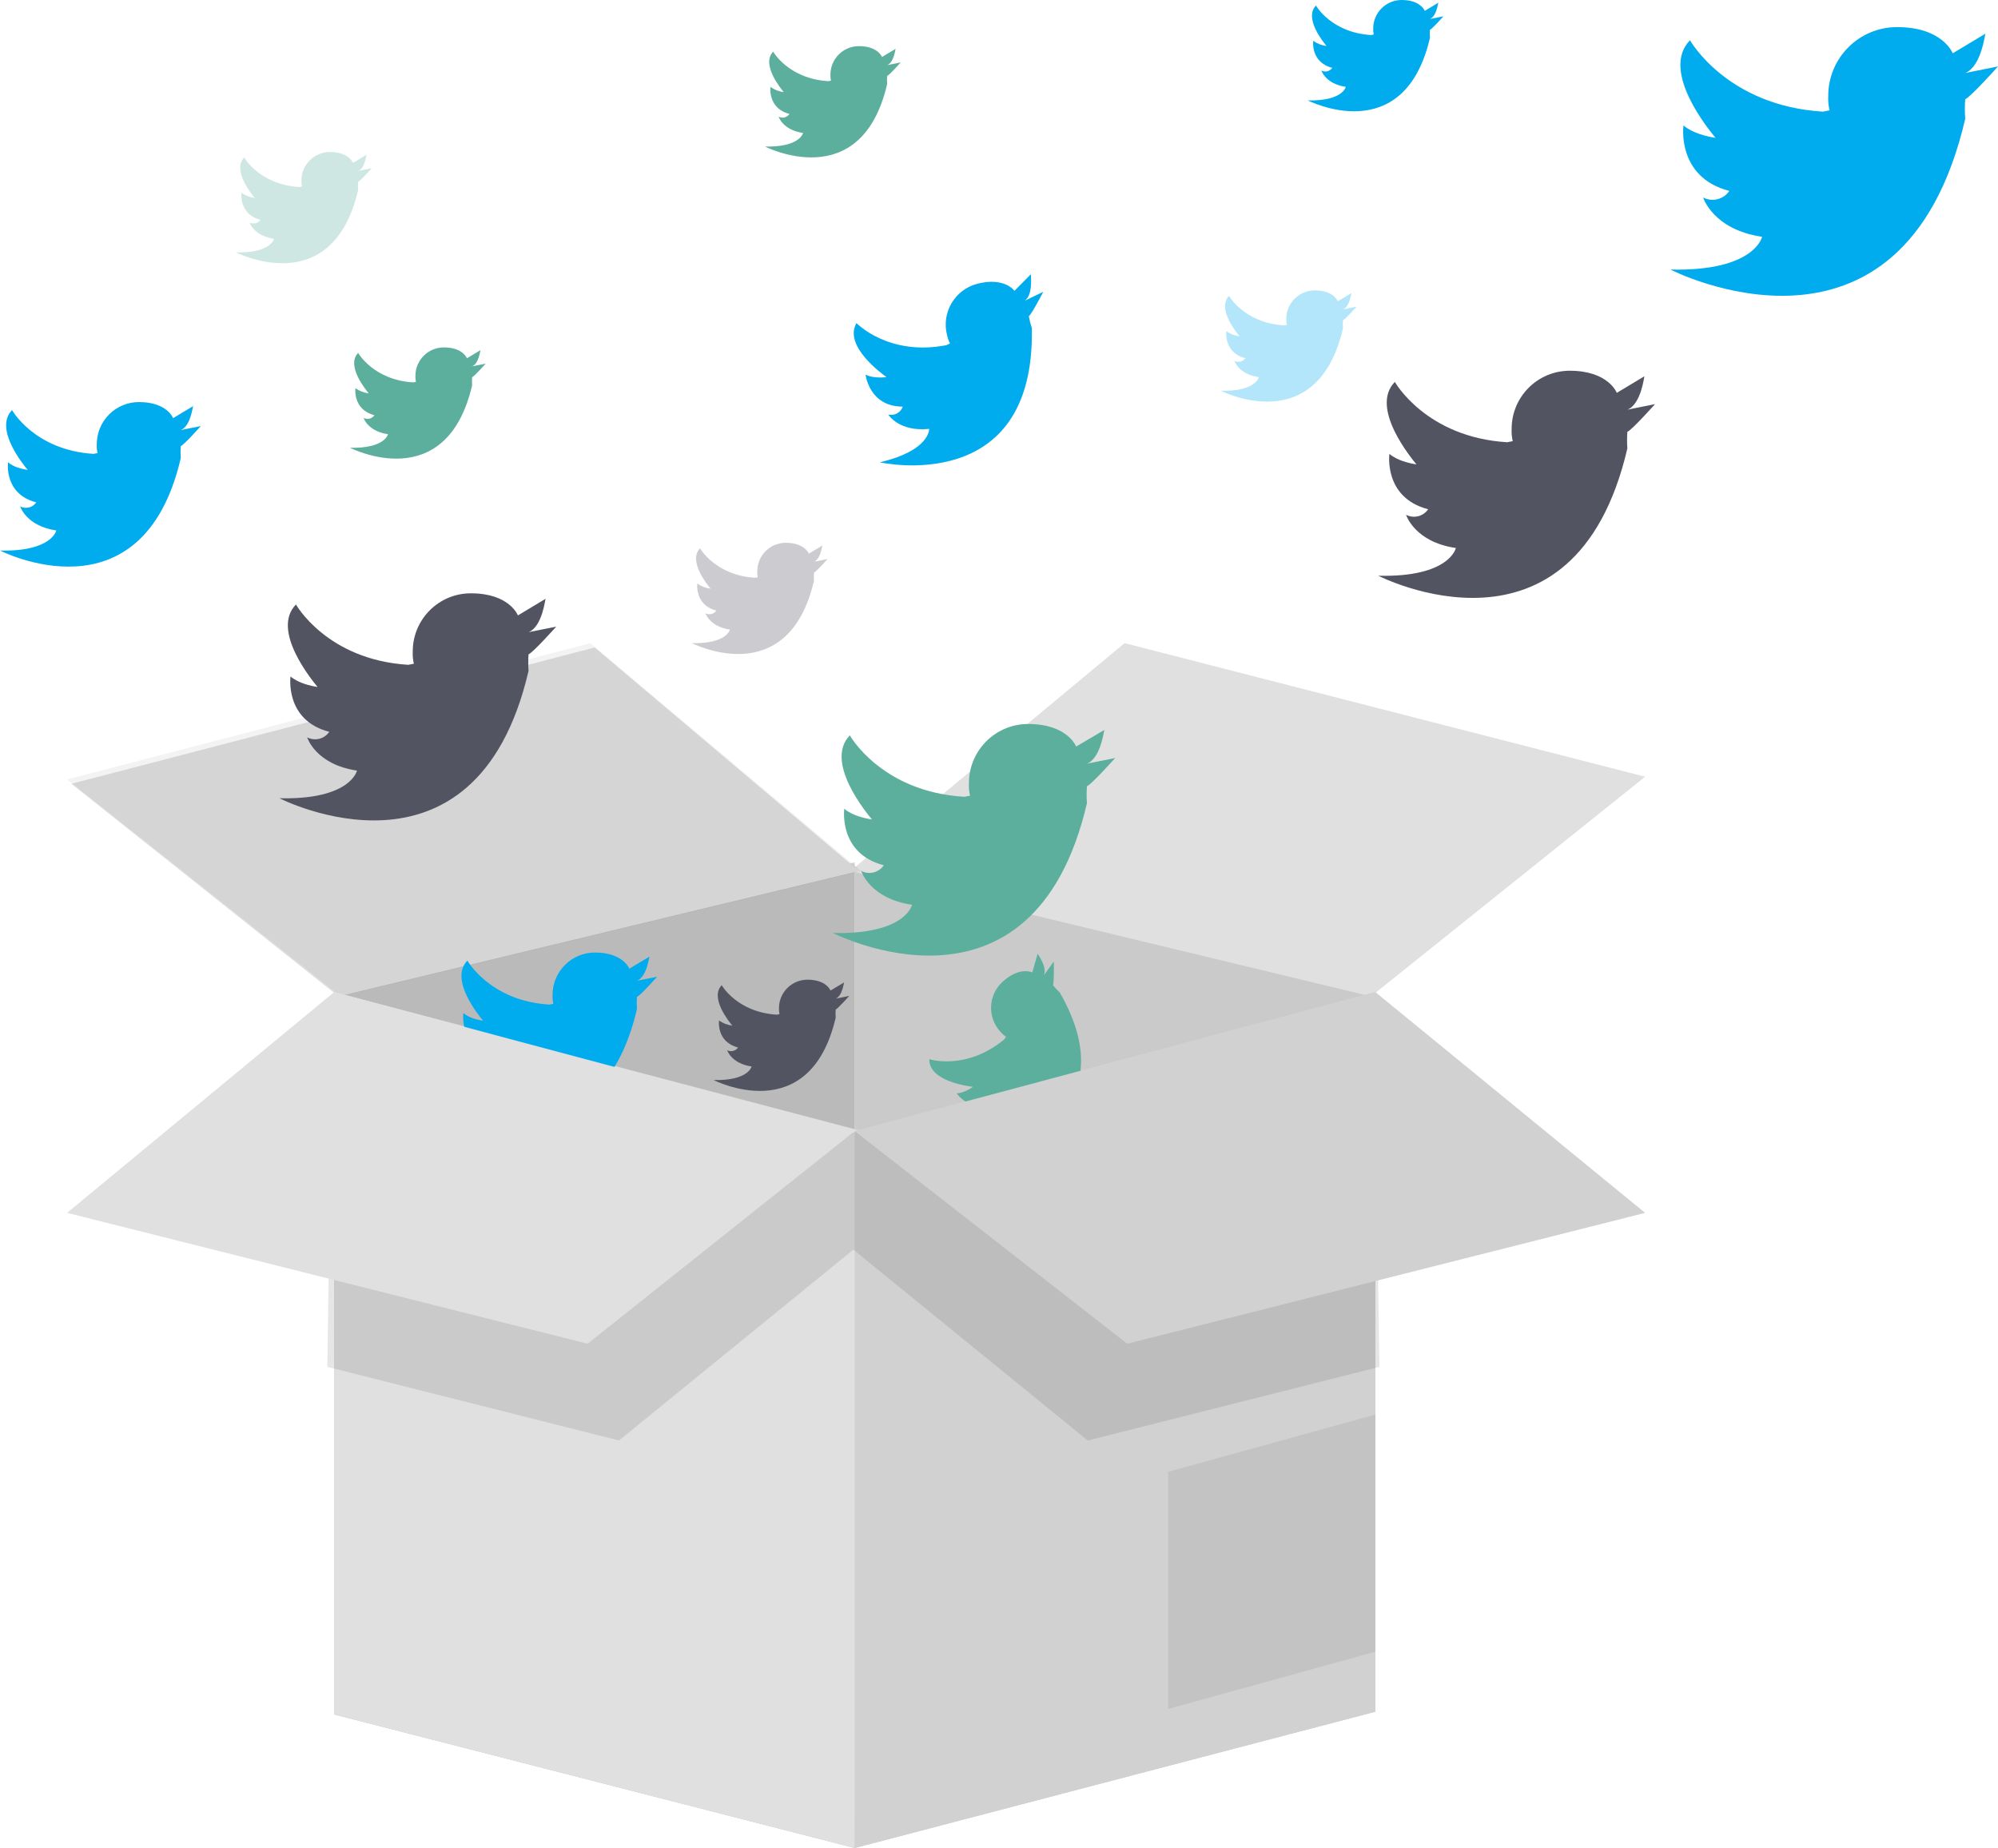
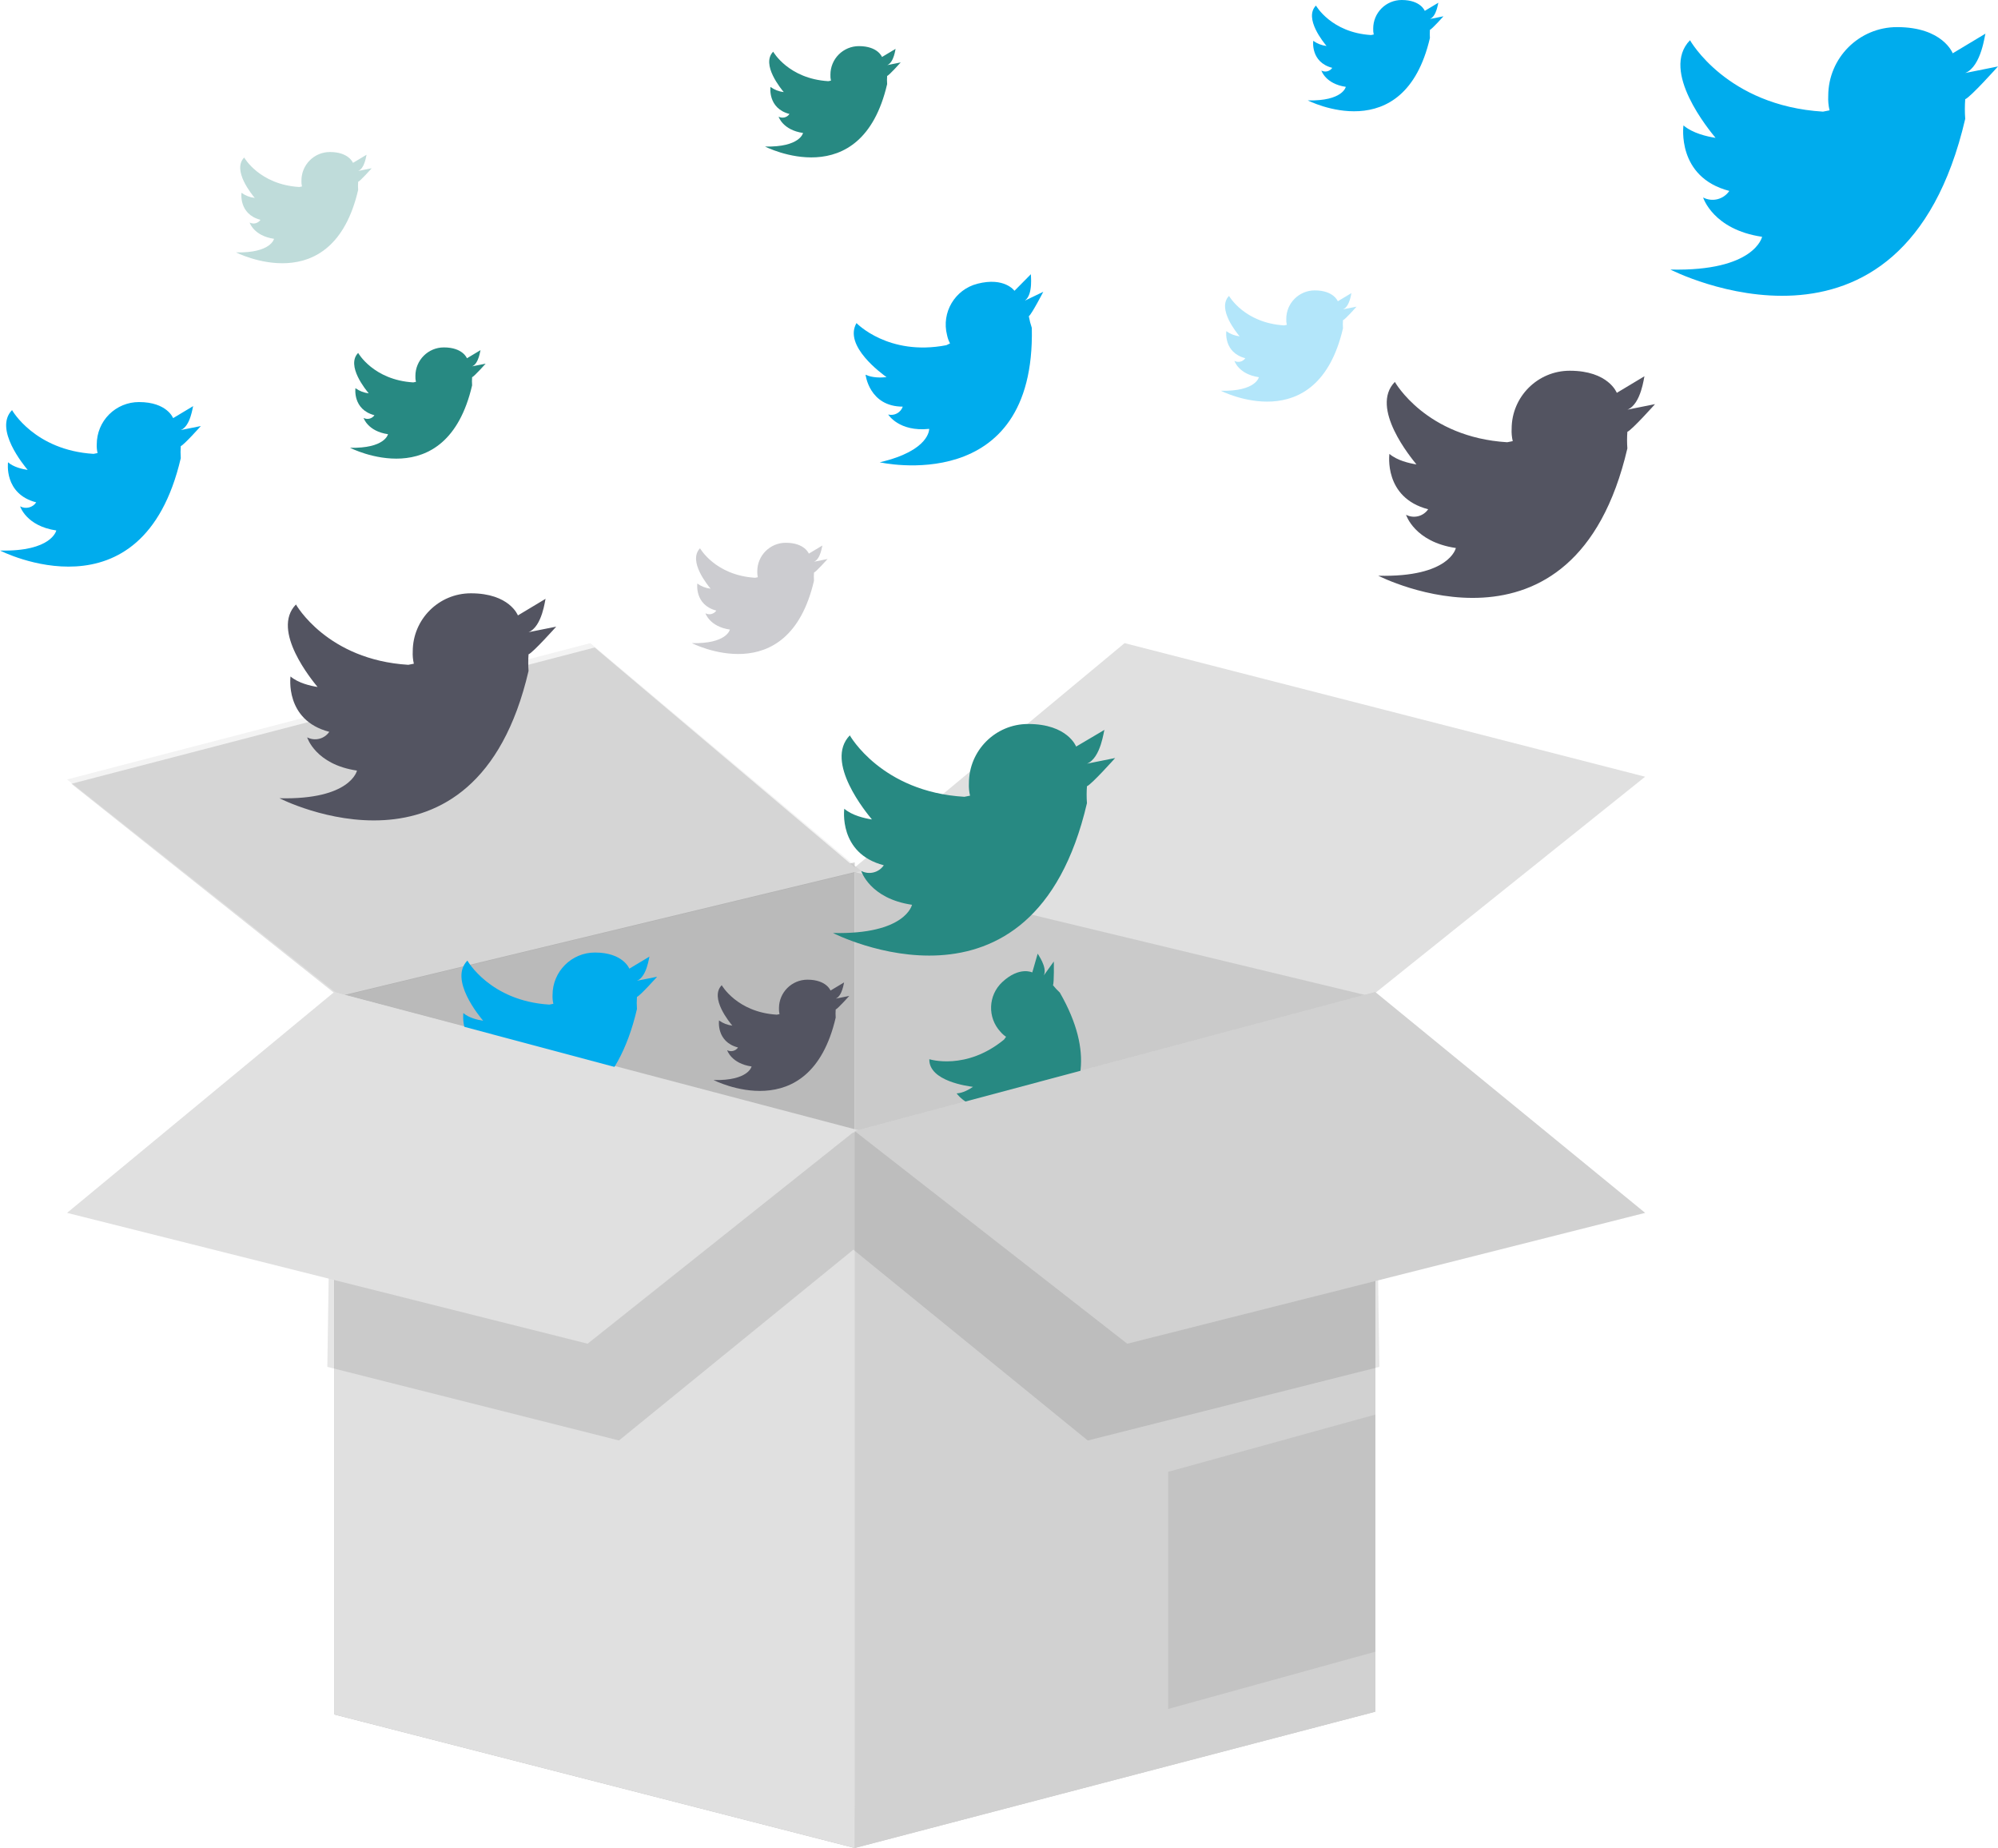
<svg xmlns="http://www.w3.org/2000/svg" id="5315dcf4-9ab7-45f5-a3d8-2e76525705db" data-name="Layer 1" width="813.15" height="752" viewBox="0 0 813.15 752">
  <polygon points="559.73 403.7 347.86 352.67 347.86 752 559.73 696.54 559.73 403.7" fill="#e0e0e0" />
  <polygon points="559.73 403.7 347.86 352.67 347.86 752 559.73 696.54 559.73 403.7" opacity="0.1" />
  <polygon points="135.99 403.7 347.86 352.67 347.86 752 135.99 697.65 135.99 403.7" fill="#e0e0e0" />
  <polygon points="135.99 401.93 347.86 350.91 347.86 752 135.99 697.65 135.99 401.93" opacity="0.17" />
  <polygon points="346.09 354.44 457.68 261.71 669.54 316.07 557.96 405.46 346.09 354.44" fill="#e0e0e0" />
  <polygon points="29.05 318.94 137.76 405.46 349.62 354.44 242.03 263.48 29.05 318.94" fill="#e0e0e0" />
  <polygon points="27.29 317.18 138.64 405.46 350.51 354.44 240.26 261.71 27.29 317.18" opacity="0.05" />
  <polygon points="135.99 403.7 135.99 697.65 347.86 752 350.72 460.27 135.99 403.7" fill="#e0e0e0" />
  <polygon points="559.73 696.54 347.86 752 347.86 460.27 559.73 403.7 559.73 696.54" fill="#e0e0e0" />
  <polygon points="559.73 696.54 347.86 752 347.86 460.27 559.73 403.7 559.73 696.54" opacity="0.07" />
  <polygon points="475.42 598.92 475.42 695.43 559.73 672.13 559.73 575.63 475.42 598.92" opacity="0.07" />
  <polygon points="133.22 556.22 251.91 586.17 347.31 508.52 347.31 460.82 135.44 407.58 133.22 556.22" opacity="0.1" />
  <polygon points="561.39 556.22 442.7 586.17 347.31 508.52 347.31 460.82 559.17 407.58 561.39 556.22" opacity="0.1" />
  <path d="M452.66,473.1l8.21-1.64s-6.9,7.72-8.21,8.21h0a33.05,33.05,0,0,0,0,4.93c-15.77,67.69-73.93,37.79-73.93,37.79,21.19.49,23-8.21,23-8.21-12.32-1.81-14.79-9.86-14.79-9.86a5.08,5.08,0,0,0,6.57-1.64c-13.31-3.45-11.5-16.43-11.5-16.43,2.3,2,5.91,2.79,8.05,3.12-1.48-1.81-14-16.76-6.41-24.48,0,0,9.2,16.43,33.35,17.91l1.64-.33a12.89,12.89,0,0,1-.33-3.61,17.25,17.25,0,0,1,17.25-17.25c11.5,0,14,6.57,14,6.57l8.21-4.93C457.59,463.24,456.77,471.46,452.66,473.1Z" transform="translate(-193.43 -74)" fill="#00aced" />
  <polygon points="135.99 403.7 27.29 493.55 239.15 546.79 347.86 460.27 135.99 403.7" fill="#e0e0e0" />
-   <path d="M618.25,470.91l4.06-5.65s.18,8.6-.34,9.65h0a27.47,27.47,0,0,0,2.79,3c28.77,50.08-23.53,64.86-23.53,64.86,13.16-11.71,9.33-18,9.33-18C602,530.62,596,527.12,596,527.12a4.22,4.22,0,0,0,3.06-4.72c-10,5.44-16.3-3.47-16.3-3.47,2.52-.1,5.18-1.65,6.66-2.66-1.92-.26-18-2.27-17.77-11.25,0,0,14.9,4.77,30.42-8l.81-1.13a10.71,10.71,0,0,1-2.25-2,14.33,14.33,0,0,1,.71-20.26c7-6.52,12.21-3.92,12.21-3.92l2.2-7.65C615.66,462.13,619.81,467.58,618.25,470.91Z" transform="translate(-193.43 -74)" fill="#5caf9d" />
+   <path d="M618.25,470.91l4.06-5.65s.18,8.6-.34,9.65h0a27.47,27.47,0,0,0,2.79,3c28.77,50.08-23.53,64.86-23.53,64.86,13.16-11.71,9.33-18,9.33-18C602,530.62,596,527.12,596,527.12a4.22,4.22,0,0,0,3.06-4.72c-10,5.44-16.3-3.47-16.3-3.47,2.52-.1,5.18-1.65,6.66-2.66-1.92-.26-18-2.27-17.77-11.25,0,0,14.9,4.77,30.42-8l.81-1.13a10.71,10.71,0,0,1-2.25-2,14.33,14.33,0,0,1,.71-20.26c7-6.52,12.21-3.92,12.21-3.92l2.2-7.65C615.66,462.13,619.81,467.58,618.25,470.91Z" transform="translate(-193.43 -74)" fill="#278982" />
  <polygon points="559.73 403.7 669.54 493.55 458.78 546.79 347.86 460.27 559.73 403.7" fill="#e0e0e0" />
  <polygon points="559.73 403.7 669.54 493.55 458.78 546.79 347.86 460.27 559.73 403.7" opacity="0.07" />
  <path d="M610.52,196.35l7.51-3.61s-4.74,9.15-5.89,9.95h0a32.88,32.88,0,0,0,1.22,4.75c1.53,69.12-61.9,54.68-61.9,54.68,20.54-4.76,20.13-13.6,20.13-13.6-12.32,1.3-16.68-5.84-16.68-5.84a5,5,0,0,0,5.93-3.21c-13.68,0-15.14-13-15.14-13,2.7,1.33,6.39,1.23,8.53,1-1.87-1.38-17.6-12.7-12.22-22,0,0,12.93,13.56,36.56,9l1.5-.72a12.82,12.82,0,0,1-1.21-3.4,17.16,17.16,0,0,1,12.36-20.89c11.08-2.84,15.08,2.88,15.08,2.88l6.7-6.78C612.83,185.63,614.07,193.75,610.52,196.35Z" transform="translate(-193.43 -74)" fill="#00aced" />
  <path d="M267,249l8.17-1.63s-6.86,7.68-8.17,8.17h0a32.88,32.88,0,0,0,0,4.9c-15.69,67.33-73.54,37.59-73.54,37.59,21.08.49,22.88-8.17,22.88-8.17-12.26-1.8-14.71-9.81-14.71-9.81a5,5,0,0,0,6.54-1.63C194.9,275,196.7,262.12,196.7,262.12c2.29,2,5.88,2.78,8,3.11-1.47-1.8-13.89-16.67-6.37-24.35,0,0,9.15,16.34,33.18,17.81l1.63-.33a12.82,12.82,0,0,1-.33-3.6A17.16,17.16,0,0,1,250,237.61c11.44,0,13.89,6.54,13.89,6.54l8.17-4.9C271.87,239.24,271.06,247.41,267,249Z" transform="translate(-193.43 -74)" fill="#00aced" />
  <path d="M993.24,103.71l13.33-2.67s-11.2,12.53-13.33,13.33h0a53.64,53.64,0,0,0,0,8c-25.6,109.85-120,61.32-120,61.32,34.39.8,37.33-13.33,37.33-13.33-20-2.93-24-16-24-16a8.24,8.24,0,0,0,10.66-2.67c-21.6-5.6-18.66-26.66-18.66-26.66,3.73,3.2,9.6,4.53,13.06,5.07-2.4-2.93-22.66-27.2-10.4-39.73,0,0,14.93,26.66,54.12,29.06l2.67-.53a20.92,20.92,0,0,1-.53-5.87,28,28,0,0,1,28-28c18.66,0,22.66,10.66,22.66,10.66l13.33-8C1001.24,87.71,999.91,101,993.24,103.71Z" transform="translate(-193.43 -74)" fill="#00aced" />
  <path d="M775.38,81.73l5.52-1.1s-4.64,5.19-5.52,5.52h0a22.21,22.21,0,0,0,0,3.31c-10.6,45.5-49.69,25.4-49.69,25.4,14.25.33,15.46-5.52,15.46-5.52-8.28-1.21-9.94-6.63-9.94-6.63a3.41,3.41,0,0,0,4.42-1.1c-8.94-2.32-7.73-11-7.73-11a11.48,11.48,0,0,0,5.41,2.1c-1-1.21-9.39-11.26-4.31-16.45,0,0,6.18,11,22.42,12l1.1-.22a8.66,8.66,0,0,1-.22-2.43A11.59,11.59,0,0,1,763.9,74c7.73,0,9.39,4.42,9.39,4.42l5.52-3.31C778.69,75.1,778.14,80.63,775.38,81.73Z" transform="translate(-193.43 -74)" fill="#00aced" />
  <path d="M524.71,302.58l5.52-1.1s-4.64,5.19-5.52,5.52h0a22.21,22.21,0,0,0,0,3.31c-10.6,45.5-49.69,25.4-49.69,25.4,14.25.33,15.46-5.52,15.46-5.52-8.28-1.21-9.94-6.63-9.94-6.63a3.41,3.41,0,0,0,4.42-1.1c-8.94-2.32-7.73-11-7.73-11a11.48,11.48,0,0,0,5.41,2.1c-1-1.21-9.39-11.26-4.31-16.45,0,0,6.18,11,22.42,12l1.1-.22a8.66,8.66,0,0,1-.22-2.43,11.59,11.59,0,0,1,11.59-11.59c7.73,0,9.39,4.42,9.39,4.42l5.52-3.31C528,296,527.47,301.48,524.71,302.58Z" transform="translate(-193.43 -74)" fill="#535461" opacity="0.3" />
  <path d="M740,199.89l5.52-1.1S740.93,204,740,204.3h0a22.21,22.21,0,0,0,0,3.31c-10.6,45.5-49.69,25.4-49.69,25.4,14.25.33,15.46-5.52,15.46-5.52-8.28-1.21-9.94-6.63-9.94-6.63a3.41,3.41,0,0,0,4.42-1.1c-8.94-2.32-7.73-11-7.73-11a11.48,11.48,0,0,0,5.41,2.1c-1-1.21-9.39-11.26-4.31-16.45,0,0,6.18,11,22.42,12l1.1-.22a8.66,8.66,0,0,1-.22-2.43,11.59,11.59,0,0,1,11.59-11.59c7.73,0,9.39,4.42,9.39,4.42l5.52-3.31C743.36,193.26,742.8,198.78,740,199.89Z" transform="translate(-193.43 -74)" fill="#00aced" opacity="0.3" />
-   <path d="M635.8,384.76l11.48-2.3s-9.65,10.8-11.48,11.48h0a46.21,46.21,0,0,0,0,6.89c-22.05,94.63-103.36,52.83-103.36,52.83,29.63.69,32.16-11.48,32.16-11.48-17.23-2.53-20.67-13.78-20.67-13.78a7.1,7.1,0,0,0,9.19-2.3c-18.6-4.82-16.08-23-16.08-23,3.22,2.76,8.27,3.9,11.25,4.36-2.07-2.53-19.52-23.43-9-34.22,0,0,12.86,23,46.63,25l2.3-.46a18,18,0,0,1-.46-5.05,24.11,24.11,0,0,1,24.12-24.12c16.08,0,19.52,9.19,19.52,9.19L642.92,371C642.69,371,641.54,382.47,635.8,384.76Z" transform="translate(-193.43 -74)" fill="#5caf9d" />
-   <path d="M554.52,100.5,560,99.4s-4.64,5.19-5.52,5.52h0a22.21,22.21,0,0,0,0,3.31c-10.6,45.5-49.69,25.4-49.69,25.4,14.25.33,15.46-5.52,15.46-5.52-8.28-1.21-9.94-6.63-9.94-6.63a3.41,3.41,0,0,0,4.42-1.1c-8.94-2.32-7.73-11-7.73-11a11.48,11.48,0,0,0,5.41,2.1c-1-1.21-9.39-11.26-4.31-16.45,0,0,6.18,11,22.42,12l1.1-.22a8.66,8.66,0,0,1-.22-2.43A11.59,11.59,0,0,1,543,92.77c7.73,0,9.39,4.42,9.39,4.42l5.52-3.31C557.84,93.88,557.29,99.4,554.52,100.5Z" transform="translate(-193.43 -74)" fill="#5caf9d" />
-   <path d="M385.57,223.08l5.52-1.1s-4.64,5.19-5.52,5.52h0a22.21,22.21,0,0,0,0,3.31c-10.6,45.5-49.69,25.4-49.69,25.4,14.25.33,15.46-5.52,15.46-5.52-8.28-1.21-9.94-6.63-9.94-6.63a3.41,3.41,0,0,0,4.42-1.1c-8.94-2.32-7.73-11-7.73-11a11.48,11.48,0,0,0,5.41,2.1c-1-1.21-9.39-11.26-4.31-16.45,0,0,6.18,11,22.42,12l1.1-.22a8.66,8.66,0,0,1-.22-2.43,11.59,11.59,0,0,1,11.59-11.59c7.73,0,9.39,4.42,9.39,4.42l5.52-3.31C388.88,216.45,388.33,222,385.57,223.08Z" transform="translate(-193.43 -74)" fill="#5caf9d" />
-   <path d="M339.19,143.57l5.52-1.1s-4.64,5.19-5.52,5.52h0a22.21,22.21,0,0,0,0,3.31c-10.6,45.5-49.69,25.4-49.69,25.4,14.25.33,15.46-5.52,15.46-5.52-8.28-1.21-9.94-6.63-9.94-6.63a3.41,3.41,0,0,0,4.42-1.1c-8.94-2.32-7.73-11-7.73-11a11.48,11.48,0,0,0,5.41,2.1c-1-1.21-9.39-11.26-4.31-16.45,0,0,6.18,11,22.42,12l1.1-.22a8.66,8.66,0,0,1-.22-2.43,11.59,11.59,0,0,1,11.59-11.59c7.73,0,9.39,4.42,9.39,4.42l5.52-3.31C342.5,136.94,342,142.47,339.19,143.57Z" transform="translate(-193.43 -74)" fill="#5caf9d" opacity="0.3" />
+   <path d="M635.8,384.76l11.48-2.3s-9.65,10.8-11.48,11.48h0a46.21,46.21,0,0,0,0,6.89c-22.05,94.63-103.36,52.83-103.36,52.83,29.63.69,32.16-11.48,32.16-11.48-17.23-2.53-20.67-13.78-20.67-13.78a7.1,7.1,0,0,0,9.19-2.3c-18.6-4.82-16.08-23-16.08-23,3.22,2.76,8.27,3.9,11.25,4.36-2.07-2.53-19.52-23.43-9-34.22,0,0,12.86,23,46.63,25l2.3-.46a18,18,0,0,1-.46-5.05,24.11,24.11,0,0,1,24.12-24.12c16.08,0,19.52,9.19,19.52,9.19L642.92,371C642.69,371,641.54,382.47,635.8,384.76Z" transform="translate(-193.43 -74)" fill="#278982" />
+   <path d="M554.52,100.5,560,99.4s-4.64,5.19-5.52,5.52h0a22.21,22.21,0,0,0,0,3.31c-10.6,45.5-49.69,25.4-49.69,25.4,14.25.33,15.46-5.52,15.46-5.52-8.28-1.21-9.94-6.63-9.94-6.63a3.41,3.41,0,0,0,4.42-1.1c-8.94-2.32-7.73-11-7.73-11a11.48,11.48,0,0,0,5.41,2.1c-1-1.21-9.39-11.26-4.31-16.45,0,0,6.18,11,22.42,12l1.1-.22a8.66,8.66,0,0,1-.22-2.43A11.59,11.59,0,0,1,543,92.77c7.73,0,9.39,4.42,9.39,4.42l5.52-3.31C557.84,93.88,557.29,99.4,554.52,100.5Z" transform="translate(-193.43 -74)" fill="#278982" />
+   <path d="M385.57,223.08l5.52-1.1s-4.64,5.19-5.52,5.52h0a22.21,22.21,0,0,0,0,3.31c-10.6,45.5-49.69,25.4-49.69,25.4,14.25.33,15.46-5.52,15.46-5.52-8.28-1.21-9.94-6.63-9.94-6.63a3.41,3.41,0,0,0,4.42-1.1c-8.94-2.32-7.73-11-7.73-11a11.48,11.48,0,0,0,5.41,2.1c-1-1.21-9.39-11.26-4.31-16.45,0,0,6.18,11,22.42,12l1.1-.22a8.66,8.66,0,0,1-.22-2.43,11.59,11.59,0,0,1,11.59-11.59c7.73,0,9.39,4.42,9.39,4.42l5.52-3.31C388.88,216.45,388.33,222,385.57,223.08Z" transform="translate(-193.43 -74)" fill="#278982" />
+   <path d="M339.19,143.57l5.52-1.1s-4.64,5.19-5.52,5.52h0a22.21,22.21,0,0,0,0,3.31c-10.6,45.5-49.69,25.4-49.69,25.4,14.25.33,15.46-5.52,15.46-5.52-8.28-1.21-9.94-6.63-9.94-6.63a3.41,3.41,0,0,0,4.42-1.1c-8.94-2.32-7.73-11-7.73-11a11.48,11.48,0,0,0,5.41,2.1c-1-1.21-9.39-11.26-4.31-16.45,0,0,6.18,11,22.42,12l1.1-.22a8.66,8.66,0,0,1-.22-2.43,11.59,11.59,0,0,1,11.59-11.59c7.73,0,9.39,4.42,9.39,4.42l5.52-3.31C342.5,136.94,342,142.47,339.19,143.57Z" transform="translate(-193.43 -74)" fill="#278982" opacity="0.3" />
  <path d="M533.54,480.37l5.52-1.1s-4.64,5.19-5.52,5.52h0a22.21,22.21,0,0,0,0,3.31c-10.6,45.5-49.69,25.4-49.69,25.4,14.25.33,15.46-5.52,15.46-5.52-8.28-1.21-9.94-6.63-9.94-6.63a3.41,3.41,0,0,0,4.42-1.1c-8.94-2.32-7.73-11-7.73-11a11.48,11.48,0,0,0,5.41,2.1c-1-1.21-9.39-11.26-4.31-16.45,0,0,6.18,11,22.42,12l1.1-.22a8.66,8.66,0,0,1-.22-2.43,11.59,11.59,0,0,1,11.59-11.59c7.73,0,9.39,4.42,9.39,4.42l5.52-3.31C536.86,473.75,536.3,479.27,533.54,480.37Z" transform="translate(-193.43 -74)" fill="#535461" />
  <path d="M855.77,240.7,867,238.45s-9.46,10.59-11.26,11.26h0a45.32,45.32,0,0,0,0,6.76c-21.63,92.81-101.37,51.81-101.37,51.81C783.46,309,785.94,297,785.94,297c-16.9-2.48-20.27-13.52-20.27-13.52a7,7,0,0,0,9-2.25c-18.25-4.73-15.77-22.53-15.77-22.53,3.15,2.7,8.11,3.83,11,4.28-2-2.48-19.15-23-8.79-33.57,0,0,12.62,22.53,45.73,24.55l2.25-.45a17.67,17.67,0,0,1-.45-5,23.65,23.65,0,0,1,23.65-23.65c15.77,0,19.15,9,19.15,9l11.26-6.76C862.53,227.18,861.4,238.45,855.77,240.7Z" transform="translate(-193.43 -74)" fill="#535461" />
  <path d="M408.54,331.25,419.8,329s-9.46,10.59-11.26,11.26h0a45.32,45.32,0,0,0,0,6.76c-21.63,92.81-101.37,51.81-101.37,51.81,29.06.68,31.54-11.26,31.54-11.26-16.9-2.48-20.27-13.52-20.27-13.52a7,7,0,0,0,9-2.25c-18.25-4.73-15.77-22.53-15.77-22.53,3.15,2.7,8.11,3.83,11,4.28-2-2.48-19.15-23-8.79-33.57,0,0,12.62,22.53,45.73,24.55l2.25-.45a17.67,17.67,0,0,1-.45-5,23.65,23.65,0,0,1,23.65-23.65c15.77,0,19.15,9,19.15,9l11.26-6.76C415.3,317.73,414.17,329,408.54,331.25Z" transform="translate(-193.43 -74)" fill="#535461" />
</svg>
